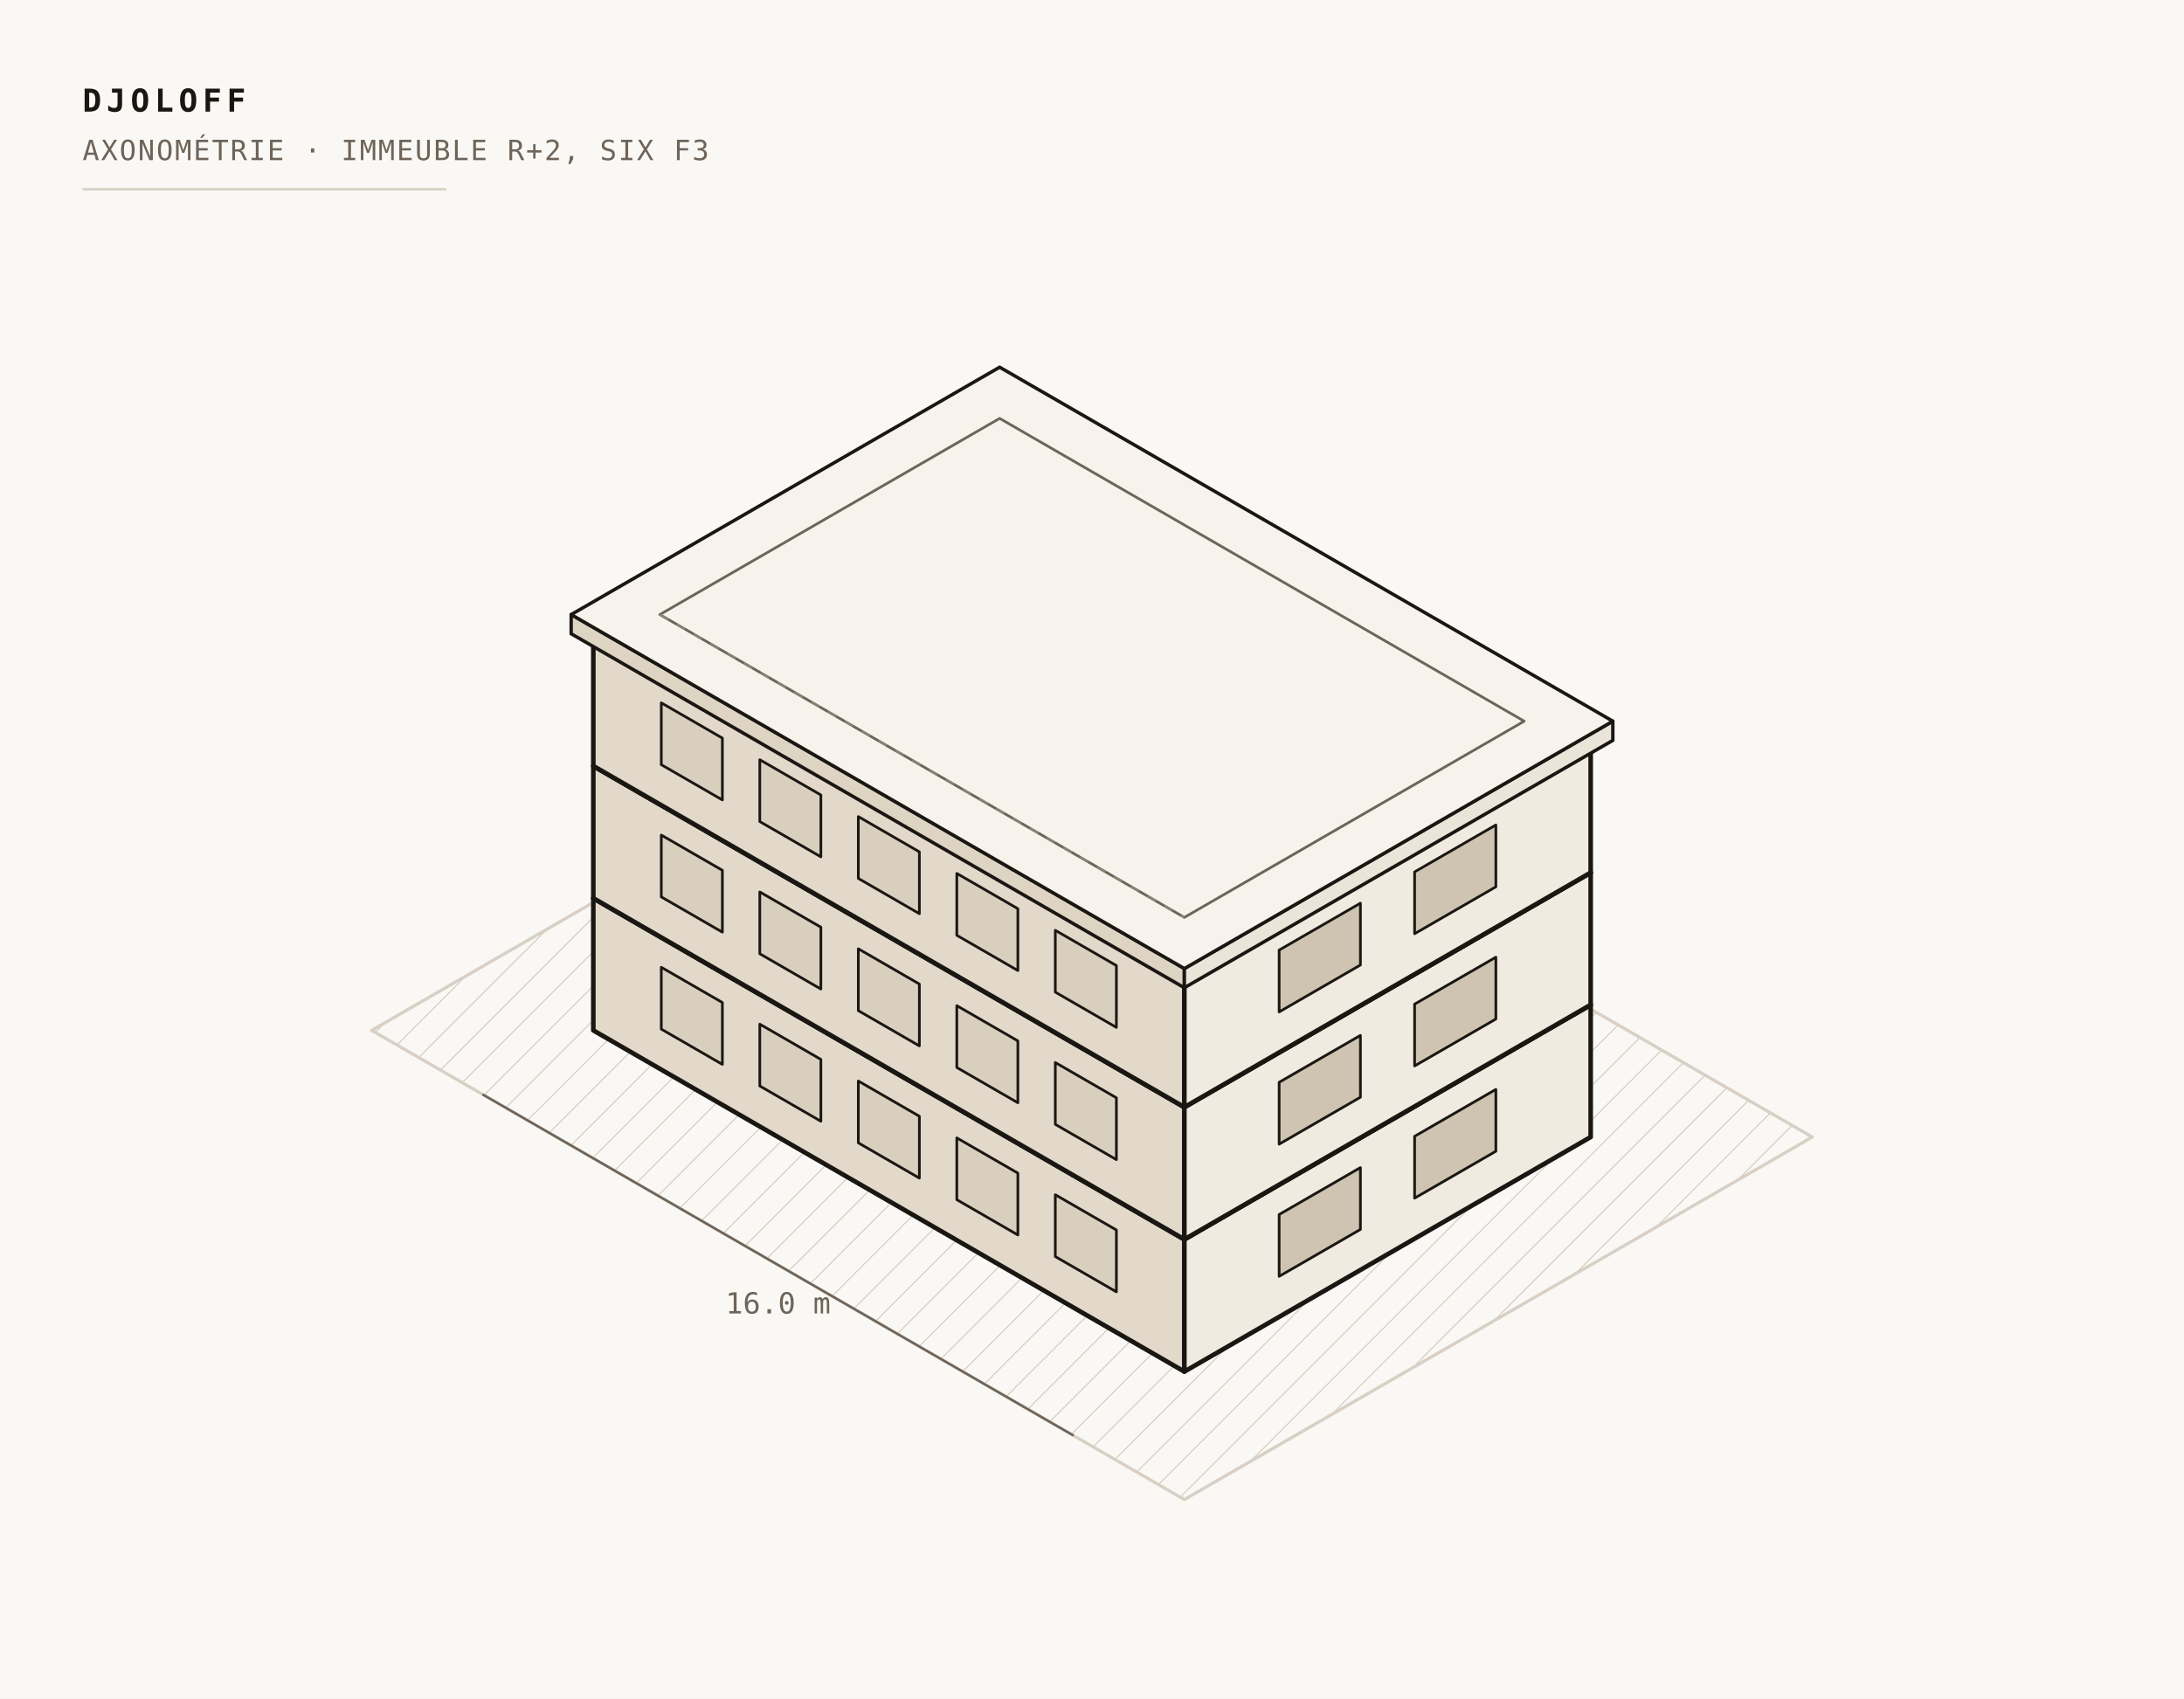
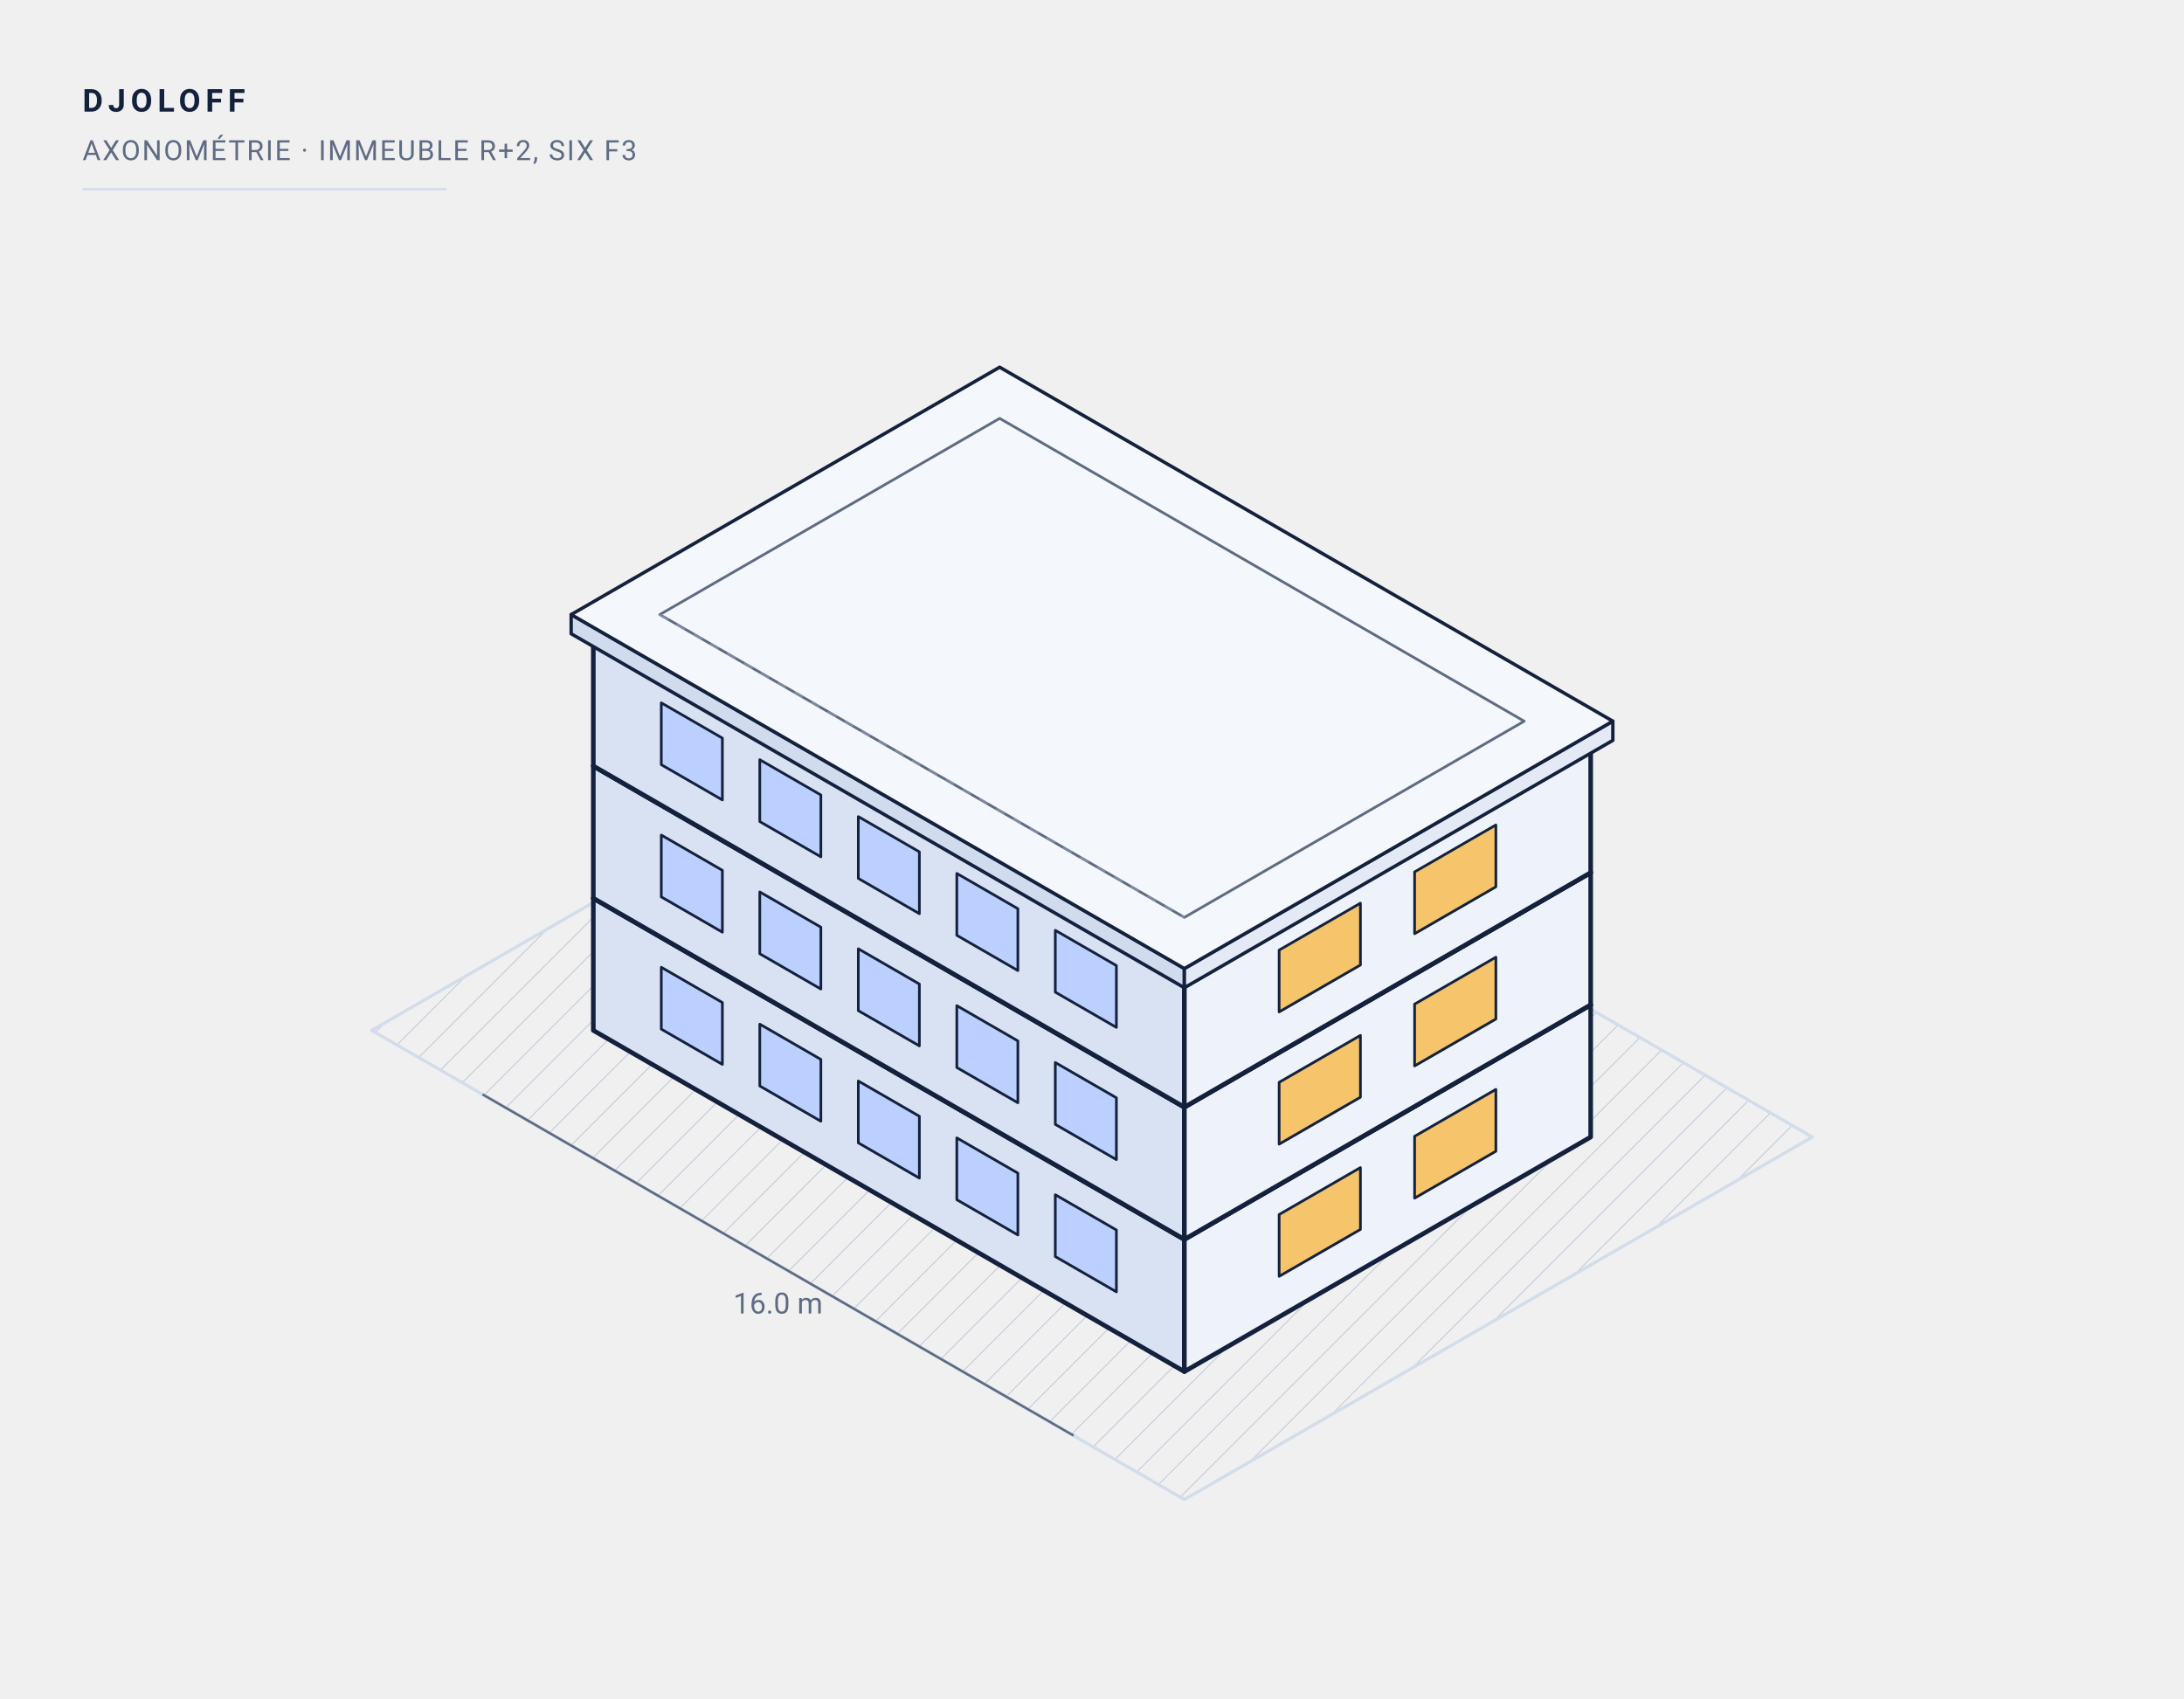
<svg xmlns="http://www.w3.org/2000/svg" viewBox="0 0 900 700" role="img" aria-label="Axonométrie du modèle Djoloff">
  <defs>
    <pattern id="sol" width="10" height="10" patternUnits="userSpaceOnUse" patternTransform="rotate(45)">
-       <path d="M0 0v10" stroke="#A79C8D" stroke-width=".8" opacity=".5" />
+       <path d="M0 0v10" stroke="#9AA8C0" stroke-width=".8" opacity=".5" />
    </pattern>
  </defs>
-   <rect width="900" height="700" fill="#FAF8F4" />
-   <path d="M411.94 275.25 L746.83 468.6 L488.06 618.0 L153.17 424.65 Z" fill="url(#sol)" stroke="#D8D0C4" stroke-width="1.3" stroke-linejoin="round" />
-   <path d="M244.5 424.65 L488.06 565.27 L488.06 510.78 L244.5 370.17 Z" fill="#E2D9CA" stroke="#1A1713" stroke-width="1.9" stroke-linejoin="round" />
-   <path d="M655.5 468.6 L488.06 565.27 L488.06 510.78 L655.5 414.11 Z" fill="#F0EAE0" stroke="#1A1713" stroke-width="1.9" stroke-linejoin="round" />
-   <path d="M411.94 273.49 L655.5 414.11 L488.06 510.78 L244.5 370.17 Z" fill="#FBF9F5" stroke="#1A1713" stroke-width="1.9" stroke-linejoin="round" />
-   <path d="M272.51 424.13 L297.68 438.66 L297.68 413.17 L272.51 398.64 Z" fill="#D9CFBF" stroke="#1A1713" stroke-width="1.1" stroke-linejoin="round" />
-   <path d="M313.1 447.56 L338.27 462.09 L338.27 436.61 L313.1 422.08 Z" fill="#D9CFBF" stroke="#1A1713" stroke-width="1.1" stroke-linejoin="round" />
-   <path d="M353.7 471.0 L378.86 485.53 L378.86 460.04 L353.7 445.51 Z" fill="#D9CFBF" stroke="#1A1713" stroke-width="1.1" stroke-linejoin="round" />
-   <path d="M394.29 494.43 L419.45 508.96 L419.45 483.48 L394.29 468.95 Z" fill="#D9CFBF" stroke="#1A1713" stroke-width="1.1" stroke-linejoin="round" />
-   <path d="M434.88 517.87 L460.05 532.4 L460.05 506.91 L434.88 492.38 Z" fill="#D9CFBF" stroke="#1A1713" stroke-width="1.1" stroke-linejoin="round" />
-   <path d="M616.43 474.46 L582.94 493.79 L582.94 468.3 L616.43 448.97 Z" fill="#CFC4B2" stroke="#1A1713" stroke-width="1.1" stroke-linejoin="round" />
-   <path d="M560.61 506.68 L527.12 526.01 L527.12 500.53 L560.61 481.19 Z" fill="#CFC4B2" stroke="#1A1713" stroke-width="1.1" stroke-linejoin="round" />
-   <path d="M244.5 370.17 L488.06 510.78 L488.06 456.29 L244.5 315.68 Z" fill="#E2D9CA" stroke="#1A1713" stroke-width="1.9" stroke-linejoin="round" />
-   <path d="M655.5 414.11 L488.06 510.78 L488.06 456.29 L655.5 359.62 Z" fill="#F0EAE0" stroke="#1A1713" stroke-width="1.9" stroke-linejoin="round" />
-   <path d="M411.94 219.01 L655.5 359.62 L488.06 456.29 L244.5 315.68 Z" fill="#FBF9F5" stroke="#1A1713" stroke-width="1.9" stroke-linejoin="round" />
-   <path d="M272.51 369.64 L297.68 384.17 L297.68 358.68 L272.51 344.15 Z" fill="#D9CFBF" stroke="#1A1713" stroke-width="1.1" stroke-linejoin="round" />
-   <path d="M313.1 393.07 L338.27 407.61 L338.27 382.12 L313.1 367.59 Z" fill="#D9CFBF" stroke="#1A1713" stroke-width="1.1" stroke-linejoin="round" />
-   <path d="M353.7 416.51 L378.86 431.04 L378.86 405.55 L353.7 391.02 Z" fill="#D9CFBF" stroke="#1A1713" stroke-width="1.1" stroke-linejoin="round" />
-   <path d="M394.29 439.95 L419.45 454.48 L419.45 428.99 L394.29 414.46 Z" fill="#D9CFBF" stroke="#1A1713" stroke-width="1.1" stroke-linejoin="round" />
-   <path d="M434.88 463.38 L460.05 477.91 L460.05 452.43 L434.88 437.9 Z" fill="#D9CFBF" stroke="#1A1713" stroke-width="1.1" stroke-linejoin="round" />
-   <path d="M616.43 419.97 L582.94 439.3 L582.94 413.82 L616.43 394.48 Z" fill="#CFC4B2" stroke="#1A1713" stroke-width="1.1" stroke-linejoin="round" />
-   <path d="M560.61 452.19 L527.12 471.53 L527.12 446.04 L560.61 426.71 Z" fill="#CFC4B2" stroke="#1A1713" stroke-width="1.1" stroke-linejoin="round" />
-   <path d="M244.5 315.68 L488.06 456.29 L488.06 401.8 L244.5 261.19 Z" fill="#E2D9CA" stroke="#1A1713" stroke-width="1.9" stroke-linejoin="round" />
-   <path d="M655.5 359.62 L488.06 456.29 L488.06 401.8 L655.5 305.13 Z" fill="#F0EAE0" stroke="#1A1713" stroke-width="1.9" stroke-linejoin="round" />
-   <path d="M411.94 164.52 L655.5 305.13 L488.06 401.8 L244.5 261.19 Z" fill="#FBF9F5" stroke="#1A1713" stroke-width="1.9" stroke-linejoin="round" />
-   <path d="M272.51 315.15 L297.68 329.68 L297.68 304.19 L272.51 289.66 Z" fill="#D9CFBF" stroke="#1A1713" stroke-width="1.1" stroke-linejoin="round" />
-   <path d="M313.1 338.59 L338.27 353.12 L338.27 327.63 L313.1 313.1 Z" fill="#D9CFBF" stroke="#1A1713" stroke-width="1.1" stroke-linejoin="round" />
-   <path d="M353.7 362.02 L378.86 376.55 L378.86 351.07 L353.7 336.54 Z" fill="#D9CFBF" stroke="#1A1713" stroke-width="1.1" stroke-linejoin="round" />
-   <path d="M394.29 385.46 L419.45 399.99 L419.45 374.5 L394.29 359.97 Z" fill="#D9CFBF" stroke="#1A1713" stroke-width="1.1" stroke-linejoin="round" />
-   <path d="M434.88 408.89 L460.05 423.42 L460.05 397.94 L434.88 383.41 Z" fill="#D9CFBF" stroke="#1A1713" stroke-width="1.1" stroke-linejoin="round" />
-   <path d="M616.43 365.48 L582.94 384.81 L582.94 359.33 L616.43 339.99 Z" fill="#CFC4B2" stroke="#1A1713" stroke-width="1.1" stroke-linejoin="round" />
-   <path d="M560.61 397.7 L527.12 417.04 L527.12 391.55 L560.61 372.22 Z" fill="#CFC4B2" stroke="#1A1713" stroke-width="1.1" stroke-linejoin="round" />
-   <path d="M235.37 261.19 L488.06 407.08 L488.06 399.17 L235.37 253.28 Z" fill="#DED4C3" stroke="#1A1713" stroke-width="1.4" stroke-linejoin="round" />
-   <path d="M664.63 305.13 L488.06 407.08 L488.06 399.17 L664.63 297.22 Z" fill="#EBE4D8" stroke="#1A1713" stroke-width="1.4" stroke-linejoin="round" />
-   <path d="M411.94 151.33 L664.63 297.22 L488.06 399.17 L235.37 253.28 Z" fill="#F7F3EC" stroke="#1A1713" stroke-width="1.4" stroke-linejoin="round" />
-   <path d="M411.94 172.43 L628.1 297.22 L488.06 378.08 L271.9 253.28 Z" fill="none" stroke="#6E6459" stroke-width="1.1" stroke-linejoin="round" />
-   <path d="M271.9 253.28L488.06 378.08" stroke="#A79C8D" stroke-width="1" opacity=".5" stroke-dasharray="4 4" />
-   <path d="M198.84 451.02L442.39 591.63" stroke="#6E6459" stroke-width="1" />
-   <text x="320.61" y="541.33" text-anchor="middle" font-family="'IBM Plex Mono','SFMono-Regular',Menlo,monospace" font-size="12" fill="#6E6459">16.0 m</text>
-   <text x="34" y="46" font-family="'IBM Plex Mono','SFMono-Regular',Menlo,monospace" font-size="13" font-weight="600" fill="#1A1713" letter-spacing=".16em">DJOLOFF</text>
-   <text x="34" y="66" font-family="'IBM Plex Mono','SFMono-Regular',Menlo,monospace" font-size="11.5" fill="#6E6459" letter-spacing=".06em">AXONOMÉTRIE · IMMEUBLE R+2, SIX F3</text>
-   <path d="M34 78h150" stroke="#D8D0C4" stroke-width="1" />
+   <path d="M411.94 275.25 L746.83 468.6 L488.06 618.0 L153.17 424.65 Z" fill="url(#sol)" stroke="#D3DCEA" stroke-width="1.3" stroke-linejoin="round" />
+   <path d="M244.5 424.65 L488.06 565.27 L488.06 510.78 L244.5 370.17 Z" fill="#D8E2F3" stroke="#14213D" stroke-width="1.9" stroke-linejoin="round" />
+   <path d="M655.5 468.6 L488.06 565.27 L488.06 510.78 L655.5 414.11 Z" fill="#EEF3FB" stroke="#14213D" stroke-width="1.9" stroke-linejoin="round" />
+   <path d="M411.94 273.49 L655.5 414.11 L488.06 510.78 L244.5 370.17 Z" fill="#FFFFFF" stroke="#14213D" stroke-width="1.9" stroke-linejoin="round" />
+   <path d="M272.51 424.13 L297.68 438.66 L297.68 413.17 L272.51 398.64 Z" fill="#BCD0FF" stroke="#14213D" stroke-width="1.1" stroke-linejoin="round" />
+   <path d="M313.1 447.56 L338.27 462.09 L338.27 436.61 L313.1 422.08 Z" fill="#BCD0FF" stroke="#14213D" stroke-width="1.1" stroke-linejoin="round" />
+   <path d="M353.7 471.0 L378.86 485.53 L378.86 460.04 L353.7 445.51 Z" fill="#BCD0FF" stroke="#14213D" stroke-width="1.1" stroke-linejoin="round" />
+   <path d="M394.29 494.43 L419.45 508.96 L419.45 483.48 L394.29 468.95 Z" fill="#BCD0FF" stroke="#14213D" stroke-width="1.1" stroke-linejoin="round" />
+   <path d="M434.88 517.87 L460.05 532.4 L460.05 506.91 L434.88 492.38 Z" fill="#BCD0FF" stroke="#14213D" stroke-width="1.1" stroke-linejoin="round" />
+   <path d="M616.43 474.46 L582.94 493.79 L582.94 468.3 L616.43 448.97 Z" fill="#F5C46B" stroke="#14213D" stroke-width="1.1" stroke-linejoin="round" />
+   <path d="M560.61 506.68 L527.12 526.01 L527.12 500.53 L560.61 481.19 Z" fill="#F5C46B" stroke="#14213D" stroke-width="1.1" stroke-linejoin="round" />
+   <path d="M244.5 370.17 L488.06 510.78 L488.06 456.29 L244.5 315.68 Z" fill="#D8E2F3" stroke="#14213D" stroke-width="1.9" stroke-linejoin="round" />
+   <path d="M655.5 414.11 L488.06 510.78 L488.06 456.29 L655.5 359.62 Z" fill="#EEF3FB" stroke="#14213D" stroke-width="1.9" stroke-linejoin="round" />
+   <path d="M411.94 219.01 L655.5 359.62 L488.06 456.29 L244.5 315.68 Z" fill="#FFFFFF" stroke="#14213D" stroke-width="1.9" stroke-linejoin="round" />
+   <path d="M272.51 369.64 L297.68 384.17 L297.68 358.68 L272.51 344.15 Z" fill="#BCD0FF" stroke="#14213D" stroke-width="1.1" stroke-linejoin="round" />
+   <path d="M313.1 393.07 L338.27 407.61 L338.27 382.12 L313.1 367.59 Z" fill="#BCD0FF" stroke="#14213D" stroke-width="1.1" stroke-linejoin="round" />
+   <path d="M353.7 416.51 L378.86 431.04 L378.86 405.55 L353.7 391.02 Z" fill="#BCD0FF" stroke="#14213D" stroke-width="1.1" stroke-linejoin="round" />
+   <path d="M394.29 439.95 L419.45 454.48 L419.45 428.99 L394.29 414.46 Z" fill="#BCD0FF" stroke="#14213D" stroke-width="1.1" stroke-linejoin="round" />
+   <path d="M434.88 463.38 L460.05 477.91 L460.05 452.43 L434.88 437.9 Z" fill="#BCD0FF" stroke="#14213D" stroke-width="1.1" stroke-linejoin="round" />
+   <path d="M616.43 419.97 L582.94 439.3 L582.94 413.82 L616.43 394.48 Z" fill="#F5C46B" stroke="#14213D" stroke-width="1.1" stroke-linejoin="round" />
+   <path d="M560.61 452.19 L527.12 471.53 L527.12 446.04 L560.61 426.71 Z" fill="#F5C46B" stroke="#14213D" stroke-width="1.1" stroke-linejoin="round" />
+   <path d="M244.5 315.68 L488.06 456.29 L488.06 401.8 L244.5 261.19 Z" fill="#D8E2F3" stroke="#14213D" stroke-width="1.9" stroke-linejoin="round" />
+   <path d="M655.5 359.62 L488.06 456.29 L488.06 401.8 L655.5 305.13 Z" fill="#EEF3FB" stroke="#14213D" stroke-width="1.9" stroke-linejoin="round" />
+   <path d="M411.94 164.52 L655.5 305.13 L488.06 401.8 L244.5 261.19 Z" fill="#FFFFFF" stroke="#14213D" stroke-width="1.9" stroke-linejoin="round" />
+   <path d="M272.51 315.15 L297.68 329.68 L297.68 304.19 L272.51 289.66 Z" fill="#BCD0FF" stroke="#14213D" stroke-width="1.1" stroke-linejoin="round" />
+   <path d="M313.1 338.59 L338.27 353.12 L338.27 327.63 L313.1 313.1 Z" fill="#BCD0FF" stroke="#14213D" stroke-width="1.1" stroke-linejoin="round" />
+   <path d="M353.7 362.02 L378.86 376.55 L378.86 351.07 L353.7 336.54 Z" fill="#BCD0FF" stroke="#14213D" stroke-width="1.1" stroke-linejoin="round" />
+   <path d="M394.29 385.46 L419.45 399.99 L419.45 374.5 L394.29 359.97 Z" fill="#BCD0FF" stroke="#14213D" stroke-width="1.1" stroke-linejoin="round" />
+   <path d="M434.88 408.89 L460.05 423.42 L460.05 397.94 L434.88 383.41 Z" fill="#BCD0FF" stroke="#14213D" stroke-width="1.1" stroke-linejoin="round" />
+   <path d="M616.43 365.48 L582.94 384.81 L582.94 359.33 L616.43 339.99 Z" fill="#F5C46B" stroke="#14213D" stroke-width="1.1" stroke-linejoin="round" />
+   <path d="M560.61 397.7 L527.12 417.04 L527.12 391.55 L560.61 372.22 Z" fill="#F5C46B" stroke="#14213D" stroke-width="1.1" stroke-linejoin="round" />
+   <path d="M235.37 261.19 L488.06 407.08 L488.06 399.17 L235.37 253.28 Z" fill="#D0DBEE" stroke="#14213D" stroke-width="1.4" stroke-linejoin="round" />
+   <path d="M664.63 305.13 L488.06 407.08 L488.06 399.17 L664.63 297.22 Z" fill="#E3EAF6" stroke="#14213D" stroke-width="1.4" stroke-linejoin="round" />
+   <path d="M411.94 151.33 L664.63 297.22 L488.06 399.17 L235.37 253.28 Z" fill="#F4F7FC" stroke="#14213D" stroke-width="1.4" stroke-linejoin="round" />
+   <path d="M411.94 172.43 L628.1 297.22 L488.06 378.08 L271.9 253.28 Z" fill="none" stroke="#5E6B82" stroke-width="1.1" stroke-linejoin="round" />
+   <path d="M271.9 253.28L488.06 378.08" stroke="#9AA8C0" stroke-width="1" opacity=".5" stroke-dasharray="4 4" />
+   <path d="M198.84 451.02L442.39 591.63" stroke="#5E6B82" stroke-width="1" />
+   <text x="320.61" y="541.33" text-anchor="middle" font-family="Figtree,system-ui,-apple-system,'Segoe UI',Roboto,Helvetica,Arial,sans-serif" font-size="12" fill="#5E6B82">16.0 m</text>
+   <text x="34" y="46" font-family="Figtree,system-ui,-apple-system,'Segoe UI',Roboto,Helvetica,Arial,sans-serif" font-size="13" font-weight="600" fill="#14213D" letter-spacing=".16em">DJOLOFF</text>
+   <text x="34" y="66" font-family="Figtree,system-ui,-apple-system,'Segoe UI',Roboto,Helvetica,Arial,sans-serif" font-size="11.5" fill="#5E6B82" letter-spacing=".06em">AXONOMÉTRIE · IMMEUBLE R+2, SIX F3</text>
+   <path d="M34 78h150" stroke="#D3DCEA" stroke-width="1" />
</svg>
